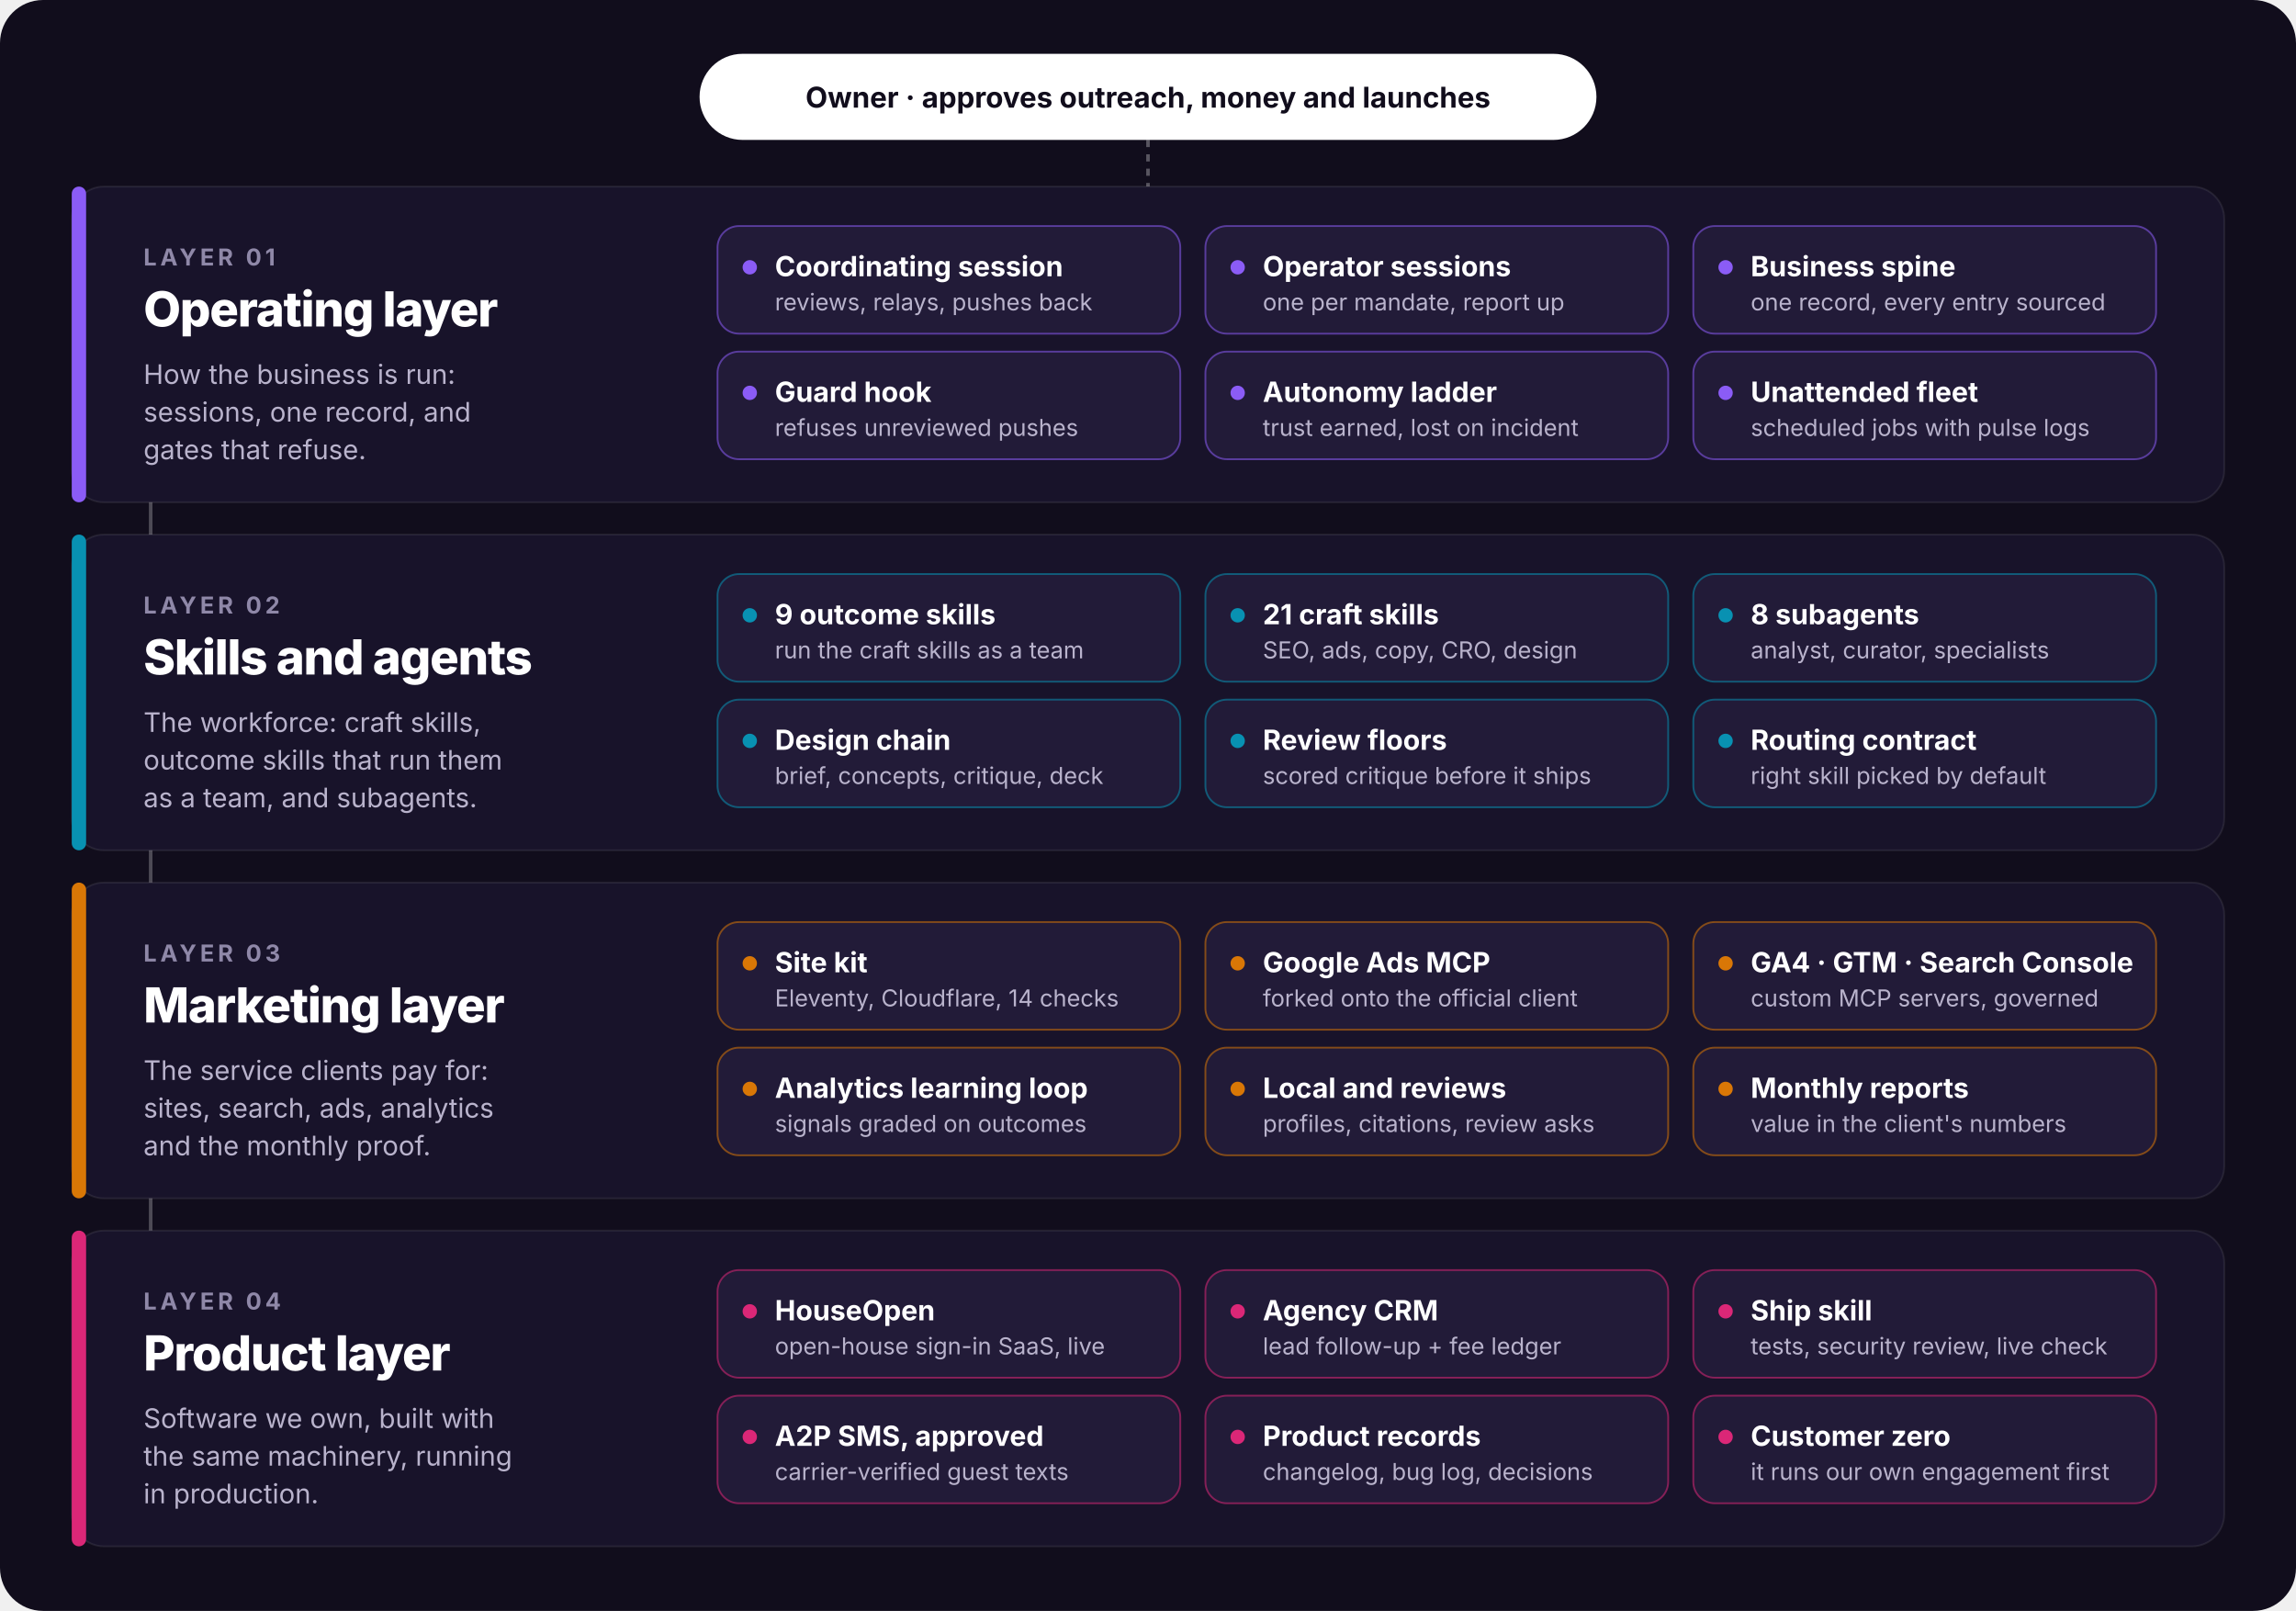
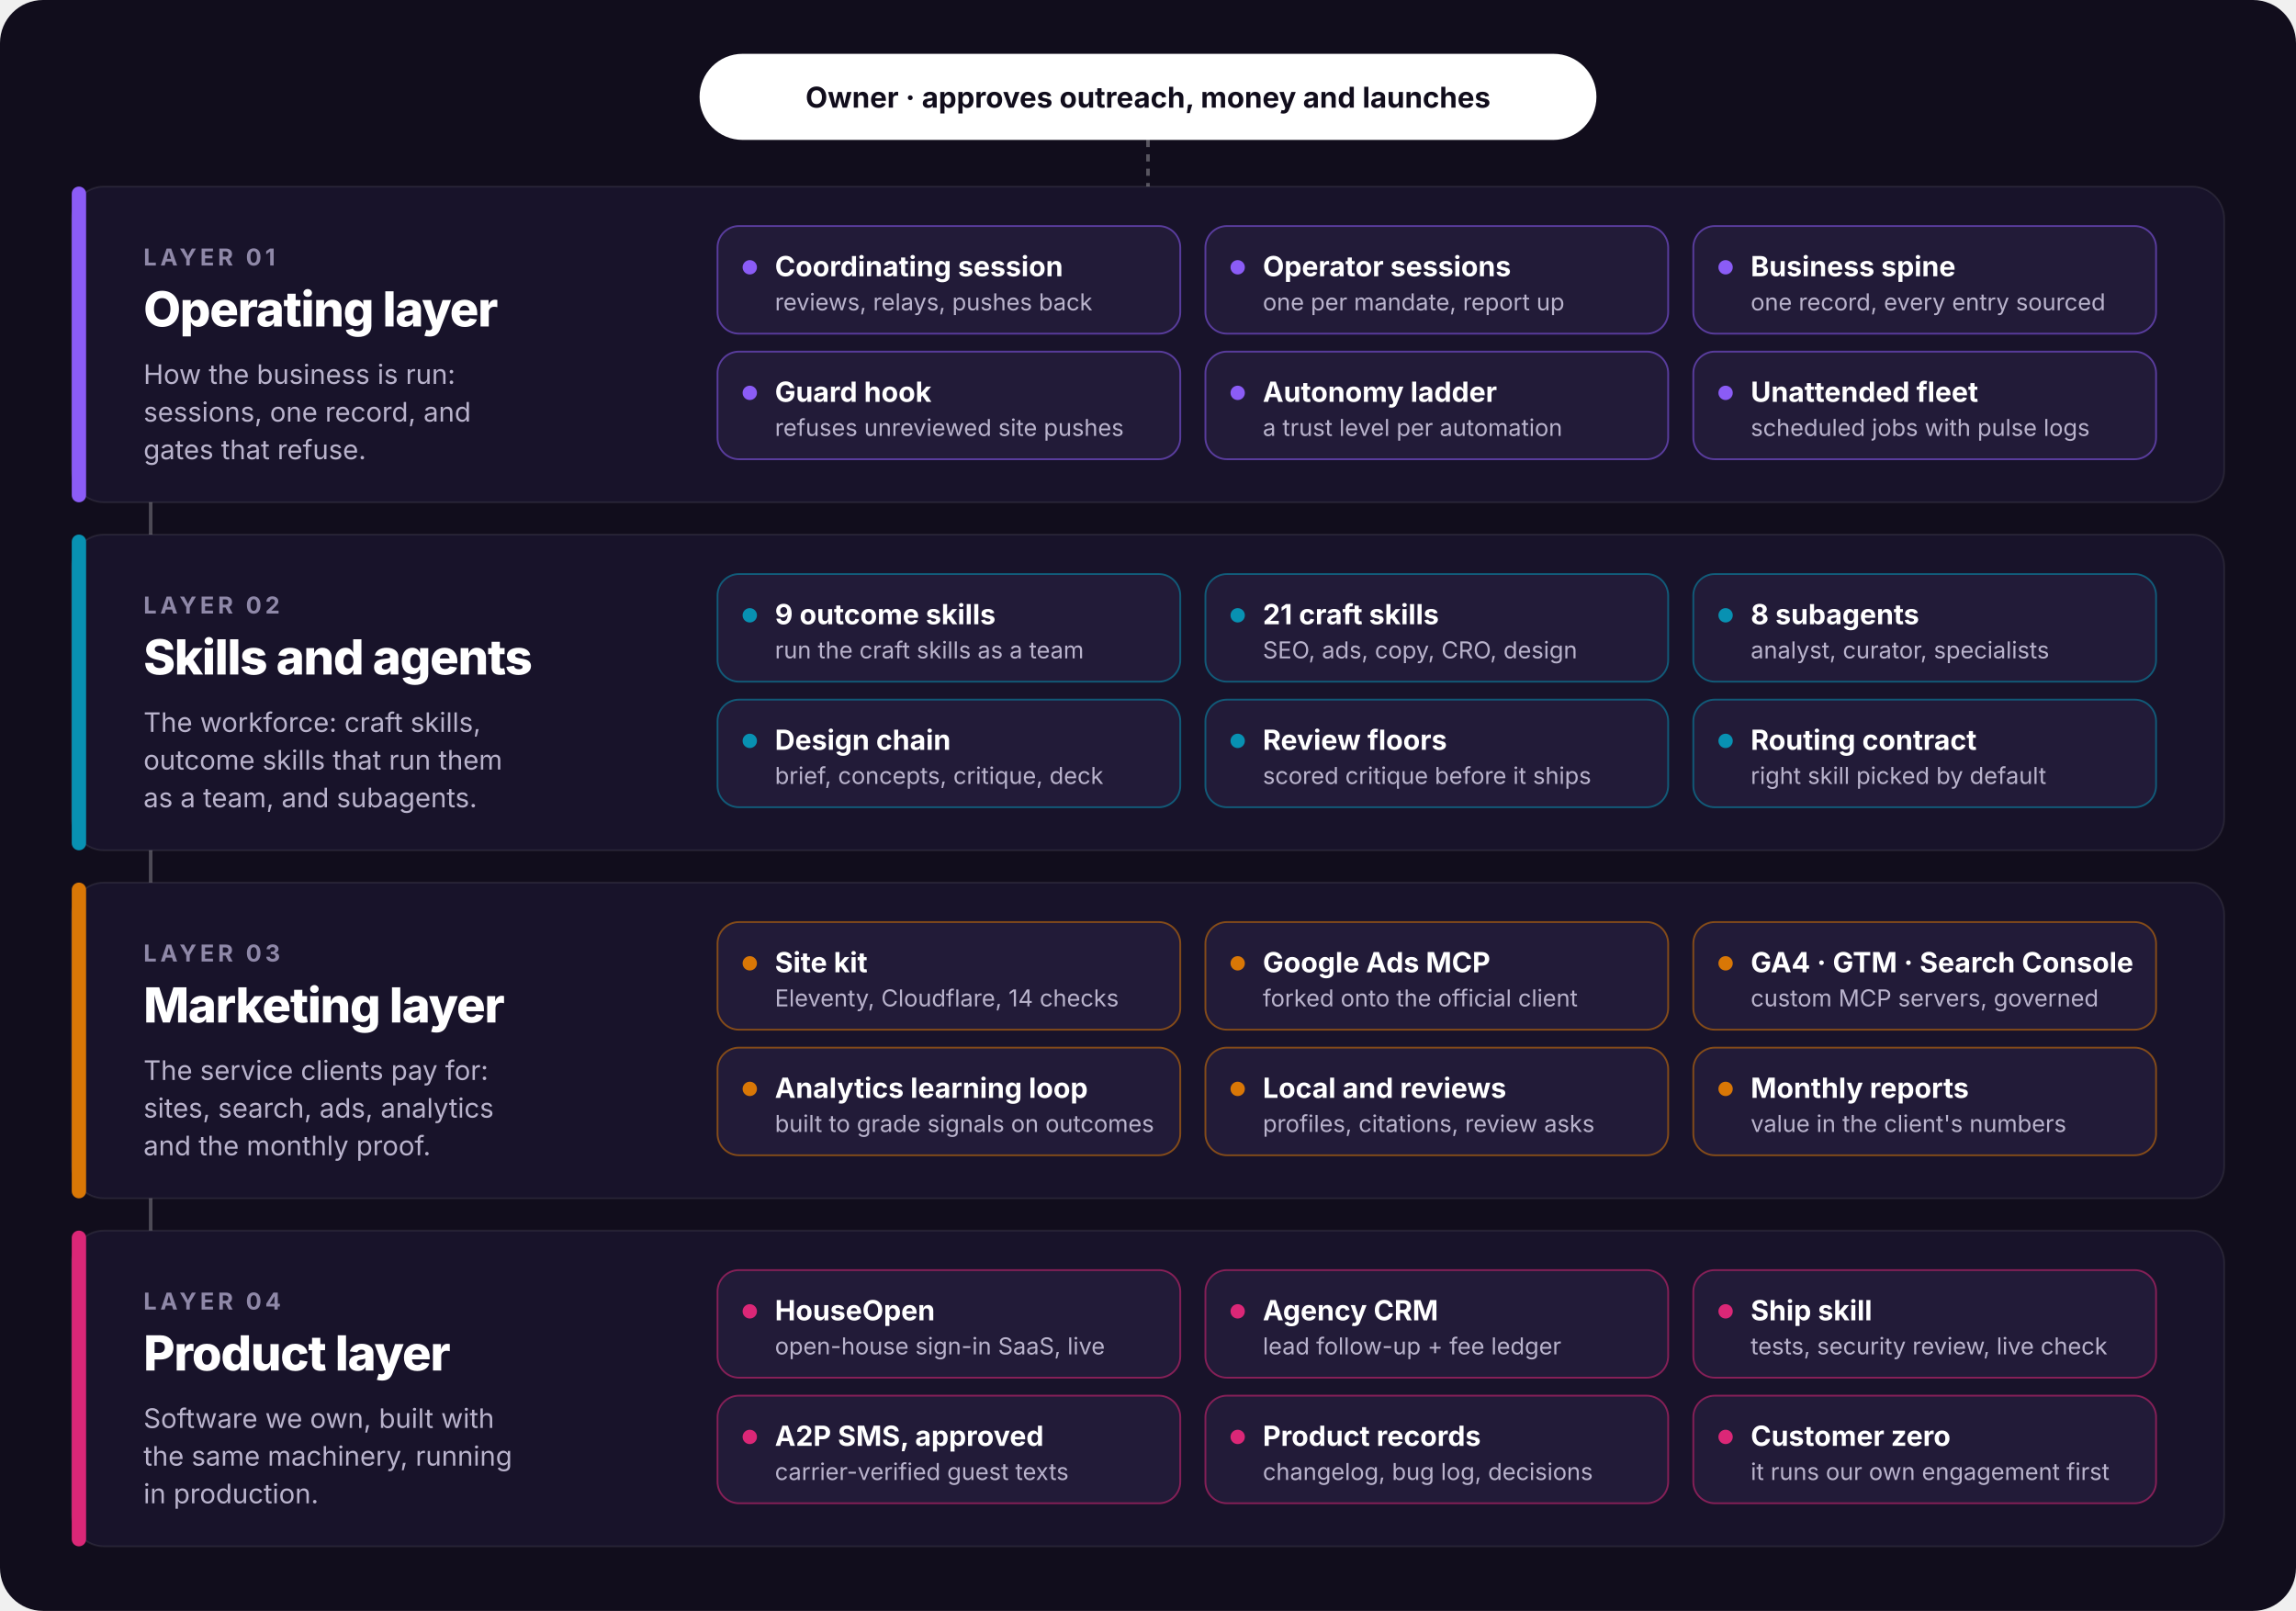
<svg xmlns="http://www.w3.org/2000/svg" width="1280" height="898" viewBox="0 0 1280 898" role="img" aria-labelledby="t d">
  <defs>
    <clipPath id="card">
      <rect width="1280" height="898" rx="24" />
    </clipPath>
  </defs>
  <g clip-path="url(#card)" font-family="Inter, -apple-system, BlinkMacSystemFont, 'Segoe UI', Helvetica, Arial, sans-serif">
    <rect width="1280" height="898" fill="#110D1C" />
    <rect x="390" y="30" width="500" height="48" rx="24" fill="#FFFFFF" />
    <text x="640" y="60" text-anchor="middle" font-size="16" font-weight="700" fill="#110D1C">Owner  ·  approves outreach, money and launches</text>
    <line x1="640" y1="78" x2="640" y2="104" stroke="#FFFFFF" stroke-opacity="0.3" stroke-width="2" stroke-dasharray="4 4" />
    <rect x="40" y="104" width="1200" height="176" rx="18" fill="#18132A" stroke="#FFFFFF" stroke-opacity="0.08" />
    <rect x="40" y="104" width="8" height="176" rx="4" fill="#8B5CF6" />
    <text x="80" y="148" font-size="13" font-weight="700" letter-spacing="2" fill="#8F88A8">LAYER 01</text>
    <text x="80" y="182" font-size="27" font-weight="800" letter-spacing="-0.6" fill="#FFFFFF">Operating layer</text>
    <text x="80" y="214" font-size="15" fill="#B9B3CC">How the business is run:</text>
    <text x="80" y="235" font-size="15" fill="#B9B3CC">sessions, one record, and</text>
    <text x="80" y="256" font-size="15" fill="#B9B3CC">gates that refuse.</text>
    <rect x="400" y="126" width="258" height="60" rx="12" fill="#221B38" stroke="#8B5CF6" stroke-opacity="0.55" />
    <circle cx="418" cy="149" r="4" fill="#8B5CF6" />
    <text x="432" y="154" font-size="15.5" font-weight="700" fill="#FFFFFF">Coordinating session</text>
    <text x="432" y="173" font-size="13" fill="#B9B3CC">reviews, relays, pushes back</text>
    <rect x="672" y="126" width="258" height="60" rx="12" fill="#221B38" stroke="#8B5CF6" stroke-opacity="0.55" />
    <circle cx="690" cy="149" r="4" fill="#8B5CF6" />
    <text x="704" y="154" font-size="15.5" font-weight="700" fill="#FFFFFF">Operator sessions</text>
    <text x="704" y="173" font-size="13" fill="#B9B3CC">one per mandate, report up</text>
    <rect x="944" y="126" width="258" height="60" rx="12" fill="#221B38" stroke="#8B5CF6" stroke-opacity="0.55" />
    <circle cx="962" cy="149" r="4" fill="#8B5CF6" />
    <text x="976" y="154" font-size="15.5" font-weight="700" fill="#FFFFFF">Business spine</text>
    <text x="976" y="173" font-size="13" fill="#B9B3CC">one record, every entry sourced</text>
    <rect x="400" y="196" width="258" height="60" rx="12" fill="#221B38" stroke="#8B5CF6" stroke-opacity="0.55" />
    <circle cx="418" cy="219" r="4" fill="#8B5CF6" />
    <text x="432" y="224" font-size="15.5" font-weight="700" fill="#FFFFFF">Guard hook</text>
-     <text x="432" y="243" font-size="13" fill="#B9B3CC">refuses unreviewed pushes</text>
+     <text x="432" y="243" font-size="13" fill="#B9B3CC">refuses unreviewed site pushes</text>
    <rect x="672" y="196" width="258" height="60" rx="12" fill="#221B38" stroke="#8B5CF6" stroke-opacity="0.55" />
    <circle cx="690" cy="219" r="4" fill="#8B5CF6" />
    <text x="704" y="224" font-size="15.5" font-weight="700" fill="#FFFFFF">Autonomy ladder</text>
-     <text x="704" y="243" font-size="13" fill="#B9B3CC">trust earned, lost on incident</text>
+     <text x="704" y="243" font-size="13" fill="#B9B3CC">a trust level per automation</text>
    <rect x="944" y="196" width="258" height="60" rx="12" fill="#221B38" stroke="#8B5CF6" stroke-opacity="0.55" />
    <circle cx="962" cy="219" r="4" fill="#8B5CF6" />
    <text x="976" y="224" font-size="15.5" font-weight="700" fill="#FFFFFF">Unattended fleet</text>
    <text x="976" y="243" font-size="13" fill="#B9B3CC">scheduled jobs with pulse logs</text>
    <line x1="84" y1="280" x2="84" y2="298" stroke="#FFFFFF" stroke-opacity="0.25" stroke-width="2" />
    <rect x="40" y="298" width="1200" height="176" rx="18" fill="#18132A" stroke="#FFFFFF" stroke-opacity="0.08" />
    <rect x="40" y="298" width="8" height="176" rx="4" fill="#0891B2" />
    <text x="80" y="342" font-size="13" font-weight="700" letter-spacing="2" fill="#8F88A8">LAYER 02</text>
    <text x="80" y="376" font-size="27" font-weight="800" letter-spacing="-0.6" fill="#FFFFFF">Skills and agents</text>
    <text x="80" y="408" font-size="15" fill="#B9B3CC">The workforce: craft skills,</text>
    <text x="80" y="429" font-size="15" fill="#B9B3CC">outcome skills that run them</text>
    <text x="80" y="450" font-size="15" fill="#B9B3CC">as a team, and subagents.</text>
    <rect x="400" y="320" width="258" height="60" rx="12" fill="#221B38" stroke="#0891B2" stroke-opacity="0.55" />
    <circle cx="418" cy="343" r="4" fill="#0891B2" />
    <text x="432" y="348" font-size="15.5" font-weight="700" fill="#FFFFFF">9 outcome skills</text>
    <text x="432" y="367" font-size="13" fill="#B9B3CC">run the craft skills as a team</text>
    <rect x="672" y="320" width="258" height="60" rx="12" fill="#221B38" stroke="#0891B2" stroke-opacity="0.55" />
    <circle cx="690" cy="343" r="4" fill="#0891B2" />
    <text x="704" y="348" font-size="15.5" font-weight="700" fill="#FFFFFF">21 craft skills</text>
    <text x="704" y="367" font-size="13" fill="#B9B3CC">SEO, ads, copy, CRO, design</text>
    <rect x="944" y="320" width="258" height="60" rx="12" fill="#221B38" stroke="#0891B2" stroke-opacity="0.55" />
    <circle cx="962" cy="343" r="4" fill="#0891B2" />
    <text x="976" y="348" font-size="15.5" font-weight="700" fill="#FFFFFF">8 subagents</text>
    <text x="976" y="367" font-size="13" fill="#B9B3CC">analyst, curator, specialists</text>
    <rect x="400" y="390" width="258" height="60" rx="12" fill="#221B38" stroke="#0891B2" stroke-opacity="0.55" />
    <circle cx="418" cy="413" r="4" fill="#0891B2" />
    <text x="432" y="418" font-size="15.5" font-weight="700" fill="#FFFFFF">Design chain</text>
    <text x="432" y="437" font-size="13" fill="#B9B3CC">brief, concepts, critique, deck</text>
    <rect x="672" y="390" width="258" height="60" rx="12" fill="#221B38" stroke="#0891B2" stroke-opacity="0.55" />
    <circle cx="690" cy="413" r="4" fill="#0891B2" />
    <text x="704" y="418" font-size="15.5" font-weight="700" fill="#FFFFFF">Review floors</text>
    <text x="704" y="437" font-size="13" fill="#B9B3CC">scored critique before it ships</text>
    <rect x="944" y="390" width="258" height="60" rx="12" fill="#221B38" stroke="#0891B2" stroke-opacity="0.55" />
    <circle cx="962" cy="413" r="4" fill="#0891B2" />
    <text x="976" y="418" font-size="15.5" font-weight="700" fill="#FFFFFF">Routing contract</text>
    <text x="976" y="437" font-size="13" fill="#B9B3CC">right skill picked by default</text>
    <line x1="84" y1="474" x2="84" y2="492" stroke="#FFFFFF" stroke-opacity="0.25" stroke-width="2" />
    <rect x="40" y="492" width="1200" height="176" rx="18" fill="#18132A" stroke="#FFFFFF" stroke-opacity="0.08" />
    <rect x="40" y="492" width="8" height="176" rx="4" fill="#D97706" />
    <text x="80" y="536" font-size="13" font-weight="700" letter-spacing="2" fill="#8F88A8">LAYER 03</text>
    <text x="80" y="570" font-size="27" font-weight="800" letter-spacing="-0.6" fill="#FFFFFF">Marketing layer</text>
    <text x="80" y="602" font-size="15" fill="#B9B3CC">The service clients pay for:</text>
    <text x="80" y="623" font-size="15" fill="#B9B3CC">sites, search, ads, analytics</text>
    <text x="80" y="644" font-size="15" fill="#B9B3CC">and the monthly proof.</text>
    <rect x="400" y="514" width="258" height="60" rx="12" fill="#221B38" stroke="#D97706" stroke-opacity="0.55" />
    <circle cx="418" cy="537" r="4" fill="#D97706" />
    <text x="432" y="542" font-size="15.5" font-weight="700" fill="#FFFFFF">Site kit</text>
    <text x="432" y="561" font-size="13" fill="#B9B3CC">Eleventy, Cloudflare, 14 checks</text>
    <rect x="672" y="514" width="258" height="60" rx="12" fill="#221B38" stroke="#D97706" stroke-opacity="0.55" />
    <circle cx="690" cy="537" r="4" fill="#D97706" />
    <text x="704" y="542" font-size="15.5" font-weight="700" fill="#FFFFFF">Google Ads MCP</text>
    <text x="704" y="561" font-size="13" fill="#B9B3CC">forked onto the official client</text>
    <rect x="944" y="514" width="258" height="60" rx="12" fill="#221B38" stroke="#D97706" stroke-opacity="0.55" />
    <circle cx="962" cy="537" r="4" fill="#D97706" />
    <text x="976" y="542" font-size="15.5" font-weight="700" fill="#FFFFFF">GA4 · GTM · Search Console</text>
    <text x="976" y="561" font-size="13" fill="#B9B3CC">custom MCP servers, governed</text>
    <rect x="400" y="584" width="258" height="60" rx="12" fill="#221B38" stroke="#D97706" stroke-opacity="0.55" />
    <circle cx="418" cy="607" r="4" fill="#D97706" />
    <text x="432" y="612" font-size="15.5" font-weight="700" fill="#FFFFFF">Analytics learning loop</text>
-     <text x="432" y="631" font-size="13" fill="#B9B3CC">signals graded on outcomes</text>
+     <text x="432" y="631" font-size="13" fill="#B9B3CC">built to grade signals on outcomes</text>
    <rect x="672" y="584" width="258" height="60" rx="12" fill="#221B38" stroke="#D97706" stroke-opacity="0.55" />
    <circle cx="690" cy="607" r="4" fill="#D97706" />
    <text x="704" y="612" font-size="15.5" font-weight="700" fill="#FFFFFF">Local and reviews</text>
    <text x="704" y="631" font-size="13" fill="#B9B3CC">profiles, citations, review asks</text>
    <rect x="944" y="584" width="258" height="60" rx="12" fill="#221B38" stroke="#D97706" stroke-opacity="0.55" />
    <circle cx="962" cy="607" r="4" fill="#D97706" />
    <text x="976" y="612" font-size="15.5" font-weight="700" fill="#FFFFFF">Monthly reports</text>
    <text x="976" y="631" font-size="13" fill="#B9B3CC">value in the client's numbers</text>
    <line x1="84" y1="668" x2="84" y2="686" stroke="#FFFFFF" stroke-opacity="0.25" stroke-width="2" />
    <rect x="40" y="686" width="1200" height="176" rx="18" fill="#18132A" stroke="#FFFFFF" stroke-opacity="0.08" />
    <rect x="40" y="686" width="8" height="176" rx="4" fill="#DB2777" />
    <text x="80" y="730" font-size="13" font-weight="700" letter-spacing="2" fill="#8F88A8">LAYER 04</text>
    <text x="80" y="764" font-size="27" font-weight="800" letter-spacing="-0.6" fill="#FFFFFF">Product layer</text>
    <text x="80" y="796" font-size="15" fill="#B9B3CC">Software we own, built with</text>
    <text x="80" y="817" font-size="15" fill="#B9B3CC">the same machinery, running</text>
    <text x="80" y="838" font-size="15" fill="#B9B3CC">in production.</text>
    <rect x="400" y="708" width="258" height="60" rx="12" fill="#221B38" stroke="#DB2777" stroke-opacity="0.55" />
    <circle cx="418" cy="731" r="4" fill="#DB2777" />
    <text x="432" y="736" font-size="15.5" font-weight="700" fill="#FFFFFF">HouseOpen</text>
    <text x="432" y="755" font-size="13" fill="#B9B3CC">open-house sign-in SaaS, live</text>
    <rect x="672" y="708" width="258" height="60" rx="12" fill="#221B38" stroke="#DB2777" stroke-opacity="0.55" />
    <circle cx="690" cy="731" r="4" fill="#DB2777" />
    <text x="704" y="736" font-size="15.5" font-weight="700" fill="#FFFFFF">Agency CRM</text>
    <text x="704" y="755" font-size="13" fill="#B9B3CC">lead follow-up + fee ledger</text>
    <rect x="944" y="708" width="258" height="60" rx="12" fill="#221B38" stroke="#DB2777" stroke-opacity="0.55" />
    <circle cx="962" cy="731" r="4" fill="#DB2777" />
    <text x="976" y="736" font-size="15.5" font-weight="700" fill="#FFFFFF">Ship skill</text>
    <text x="976" y="755" font-size="13" fill="#B9B3CC">tests, security review, live check</text>
    <rect x="400" y="778" width="258" height="60" rx="12" fill="#221B38" stroke="#DB2777" stroke-opacity="0.55" />
    <circle cx="418" cy="801" r="4" fill="#DB2777" />
    <text x="432" y="806" font-size="15.5" font-weight="700" fill="#FFFFFF">A2P SMS, approved</text>
    <text x="432" y="825" font-size="13" fill="#B9B3CC">carrier-verified guest texts</text>
    <rect x="672" y="778" width="258" height="60" rx="12" fill="#221B38" stroke="#DB2777" stroke-opacity="0.55" />
    <circle cx="690" cy="801" r="4" fill="#DB2777" />
    <text x="704" y="806" font-size="15.5" font-weight="700" fill="#FFFFFF">Product records</text>
    <text x="704" y="825" font-size="13" fill="#B9B3CC">changelog, bug log, decisions</text>
    <rect x="944" y="778" width="258" height="60" rx="12" fill="#221B38" stroke="#DB2777" stroke-opacity="0.55" />
    <circle cx="962" cy="801" r="4" fill="#DB2777" />
    <text x="976" y="806" font-size="15.5" font-weight="700" fill="#FFFFFF">Customer zero</text>
    <text x="976" y="825" font-size="13" fill="#B9B3CC">it runs our own engagement first</text>
  </g>
</svg>
